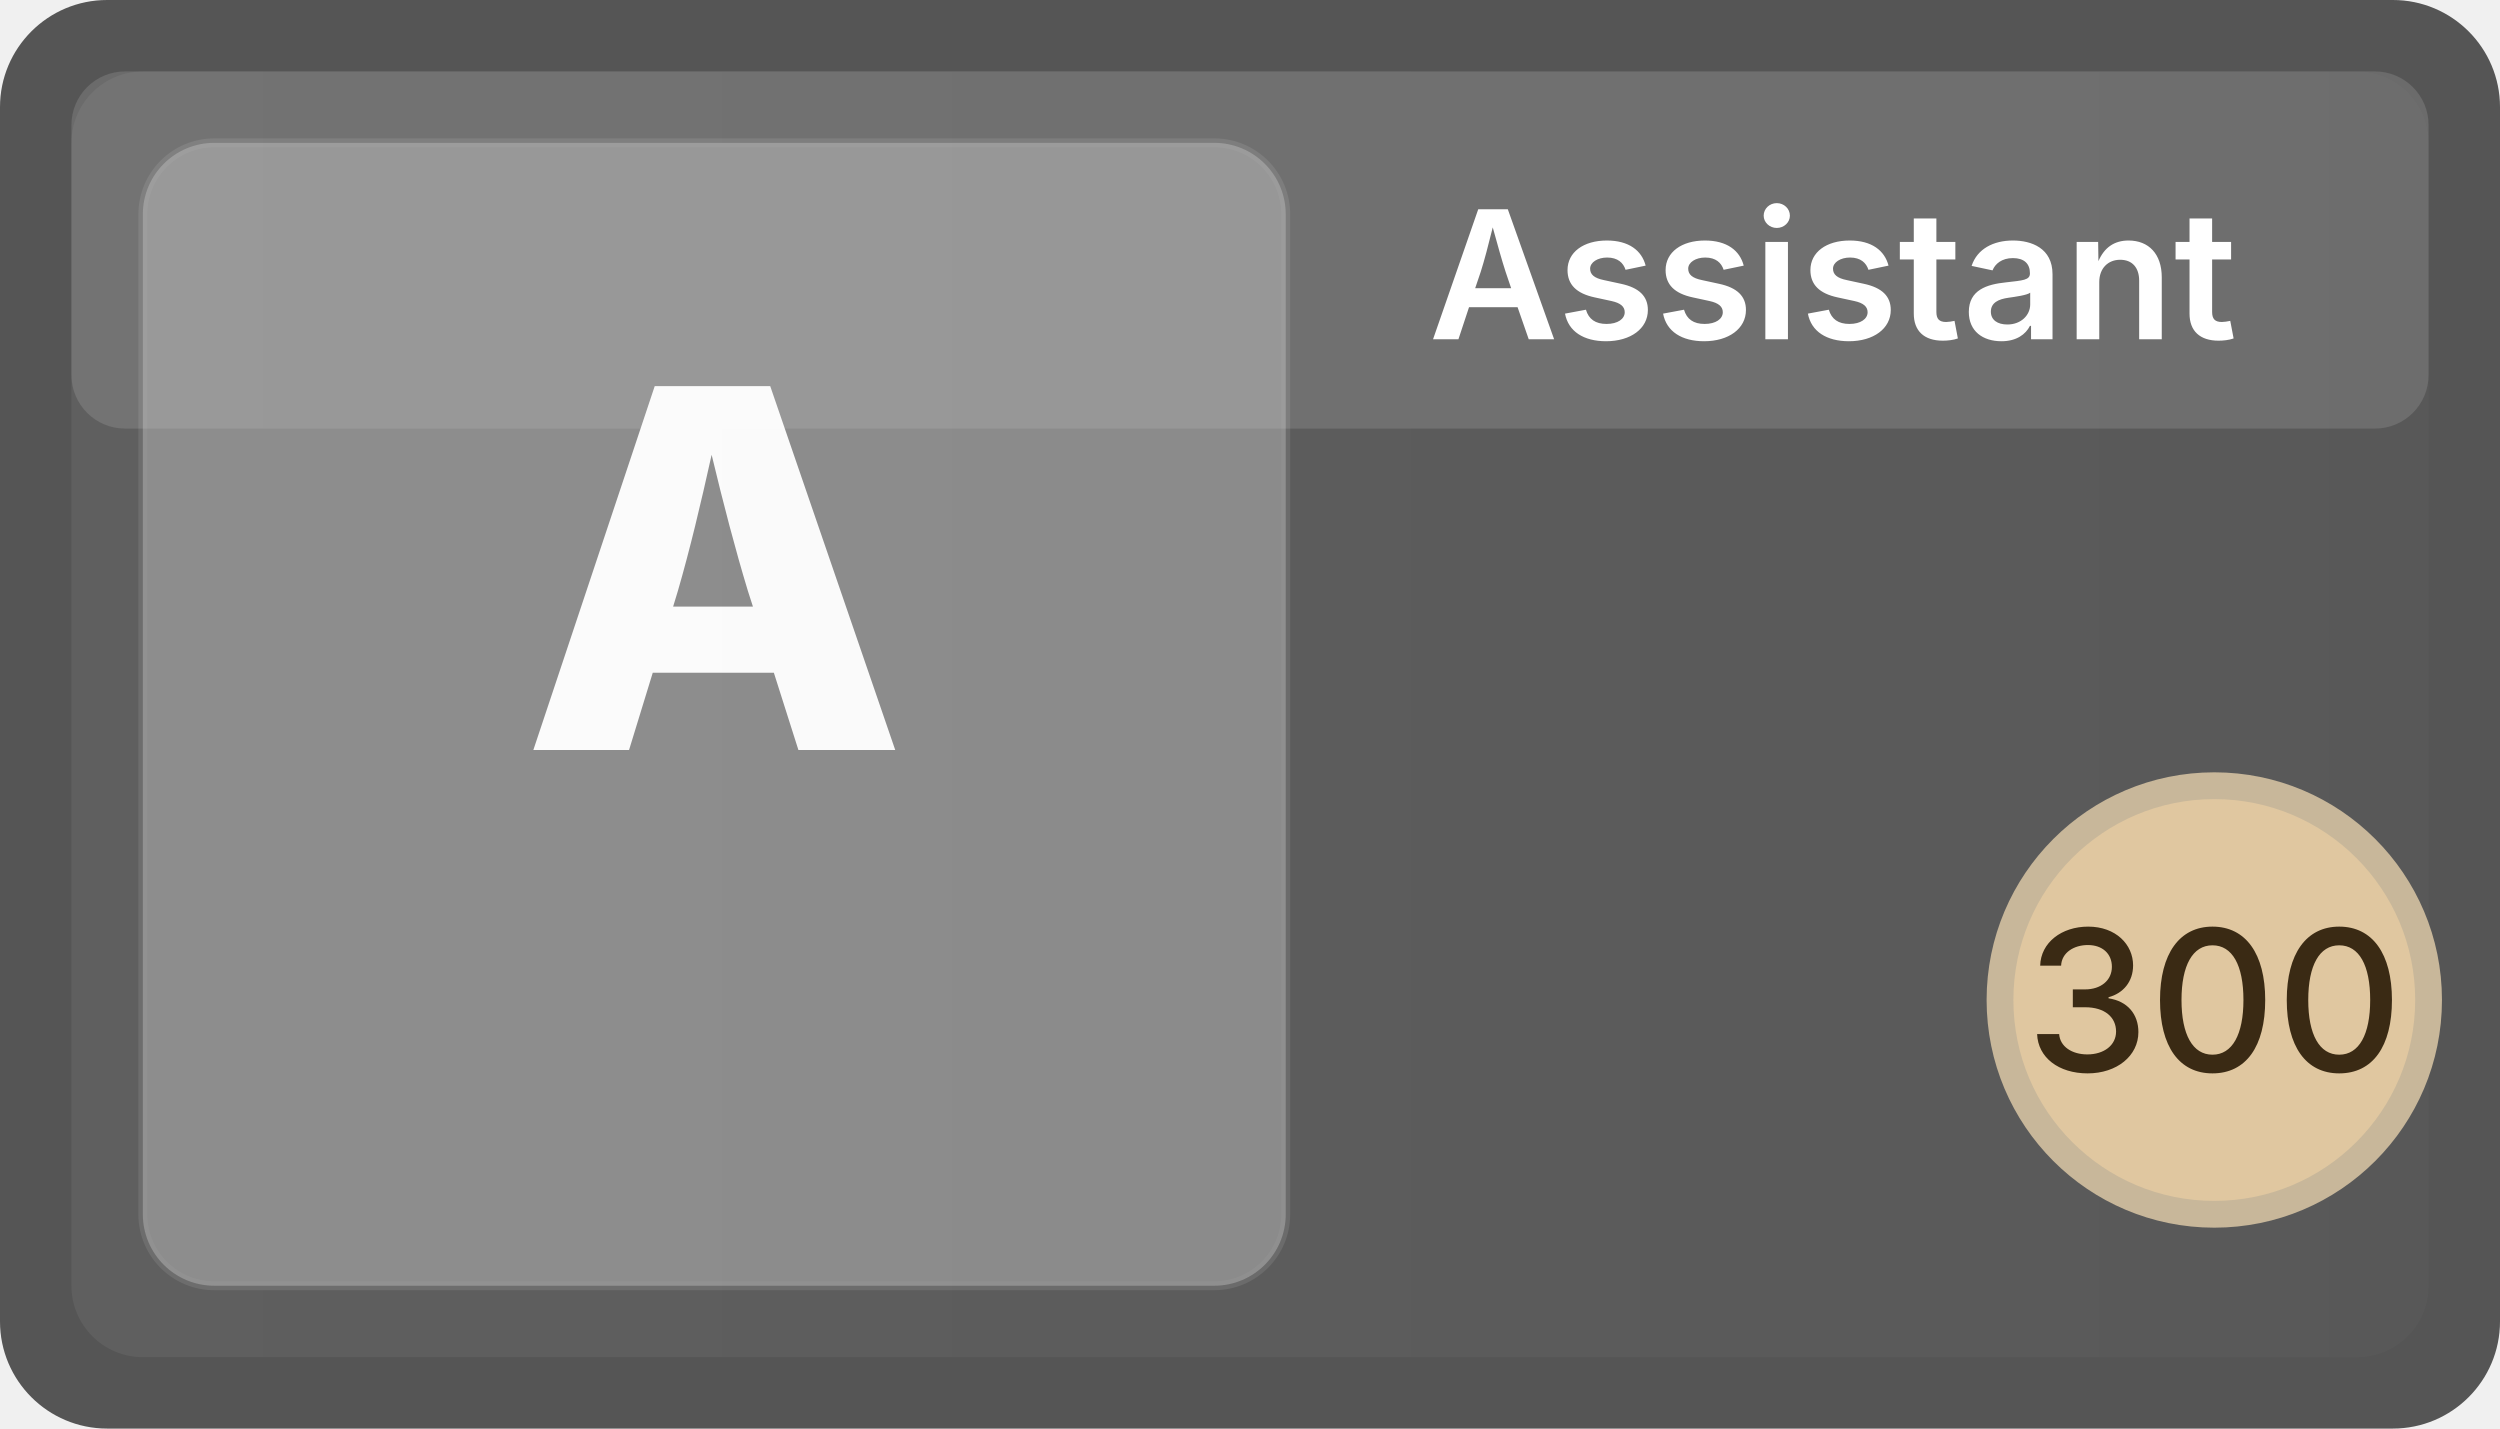
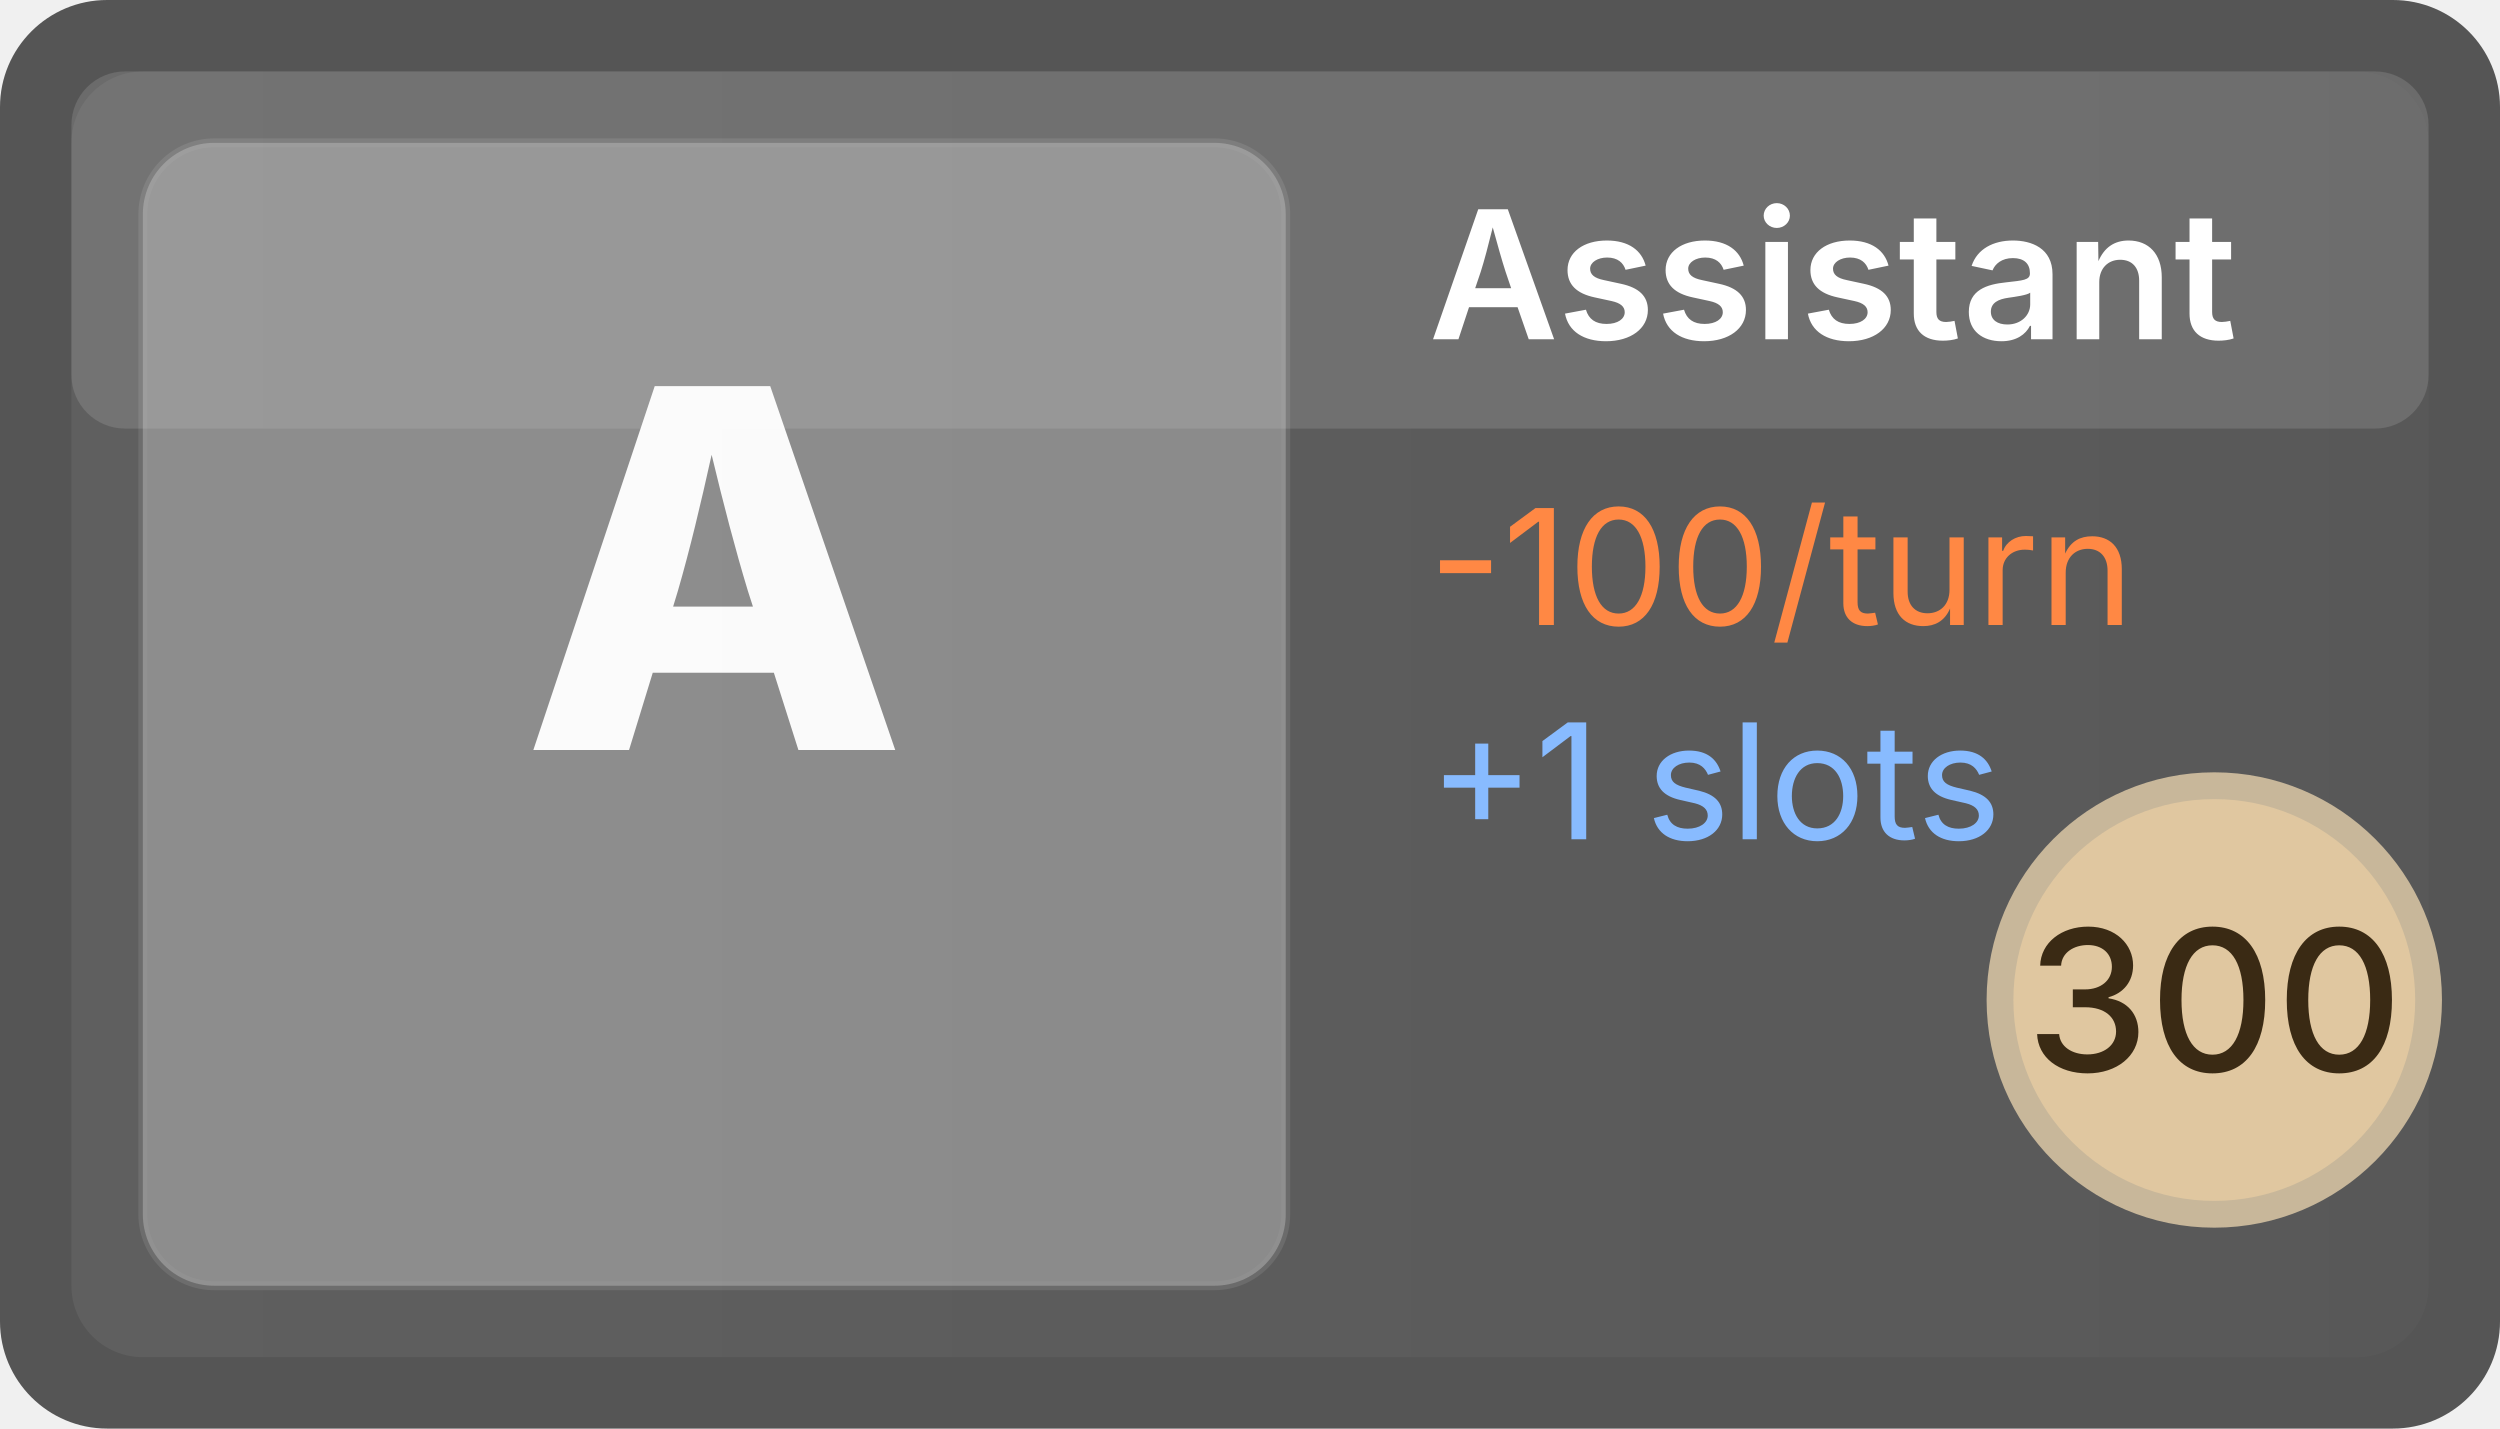
<svg xmlns="http://www.w3.org/2000/svg" width="140" height="80" viewBox="0 0 140 80" role="img" aria-label="Assistant">
  <defs>
    <linearGradient id="g-staff-assistant" x1="0" x2="1">
      <stop offset="0" stop-color="#ffffff" stop-opacity="0.06" />
      <stop offset="1" stop-color="#ffffff" stop-opacity="0.02" />
    </linearGradient>
  </defs>
  <rect x="0" y="0" width="140" height="80" rx="6" ry="6" fill="#555555" />
  <rect x="4" y="4" width="132" height="72" rx="4" ry="4" fill="url(#g-staff-assistant)" />
  <rect x="4" y="4" width="132" height="20" rx="3" ry="3" fill="#cccccc" opacity="0.18" />
  <g class="ms-card-graphic" aria-hidden="true">
    <rect x="8" y="8" width="64" height="64" rx="4" ry="4" fill="#cccccc" opacity="0.42" stroke="#ffffff" stroke-width="0.5" stroke-opacity="0.22" />
    <text x="40" y="42" font-family="Inter, Segoe UI, Arial, sans-serif" font-size="28" fill="#ffffff" font-weight="800" text-anchor="middle" opacity="0.96">A</text>
  </g>
  <text x="80" y="19" font-family="Inter, Segoe UI, Arial, sans-serif" font-size="10" fill="#ffffff" font-weight="600" text-anchor="start">Assistant</text>
+   <text x="80" y="35" font-family="Inter, Segoe UI, Arial, sans-serif" font-size="9" fill="#ff8844" font-weight="400" text-anchor="start">-100/turn</text>
+   <text x="80" y="47" font-family="Inter, Segoe UI, Arial, sans-serif" font-size="9" fill="#88bbff" font-weight="400" text-anchor="start">+1 slots</text>
  <circle cx="124" cy="56" r="12" fill="#e0c7a0" stroke="#c8b79a" stroke-width="1.5" />
  <text x="124" y="60" font-family="Inter, Segoe UI, Arial, sans-serif" font-size="11" fill="#3a2a14" text-anchor="middle" font-weight="500">300</text>
</svg>
